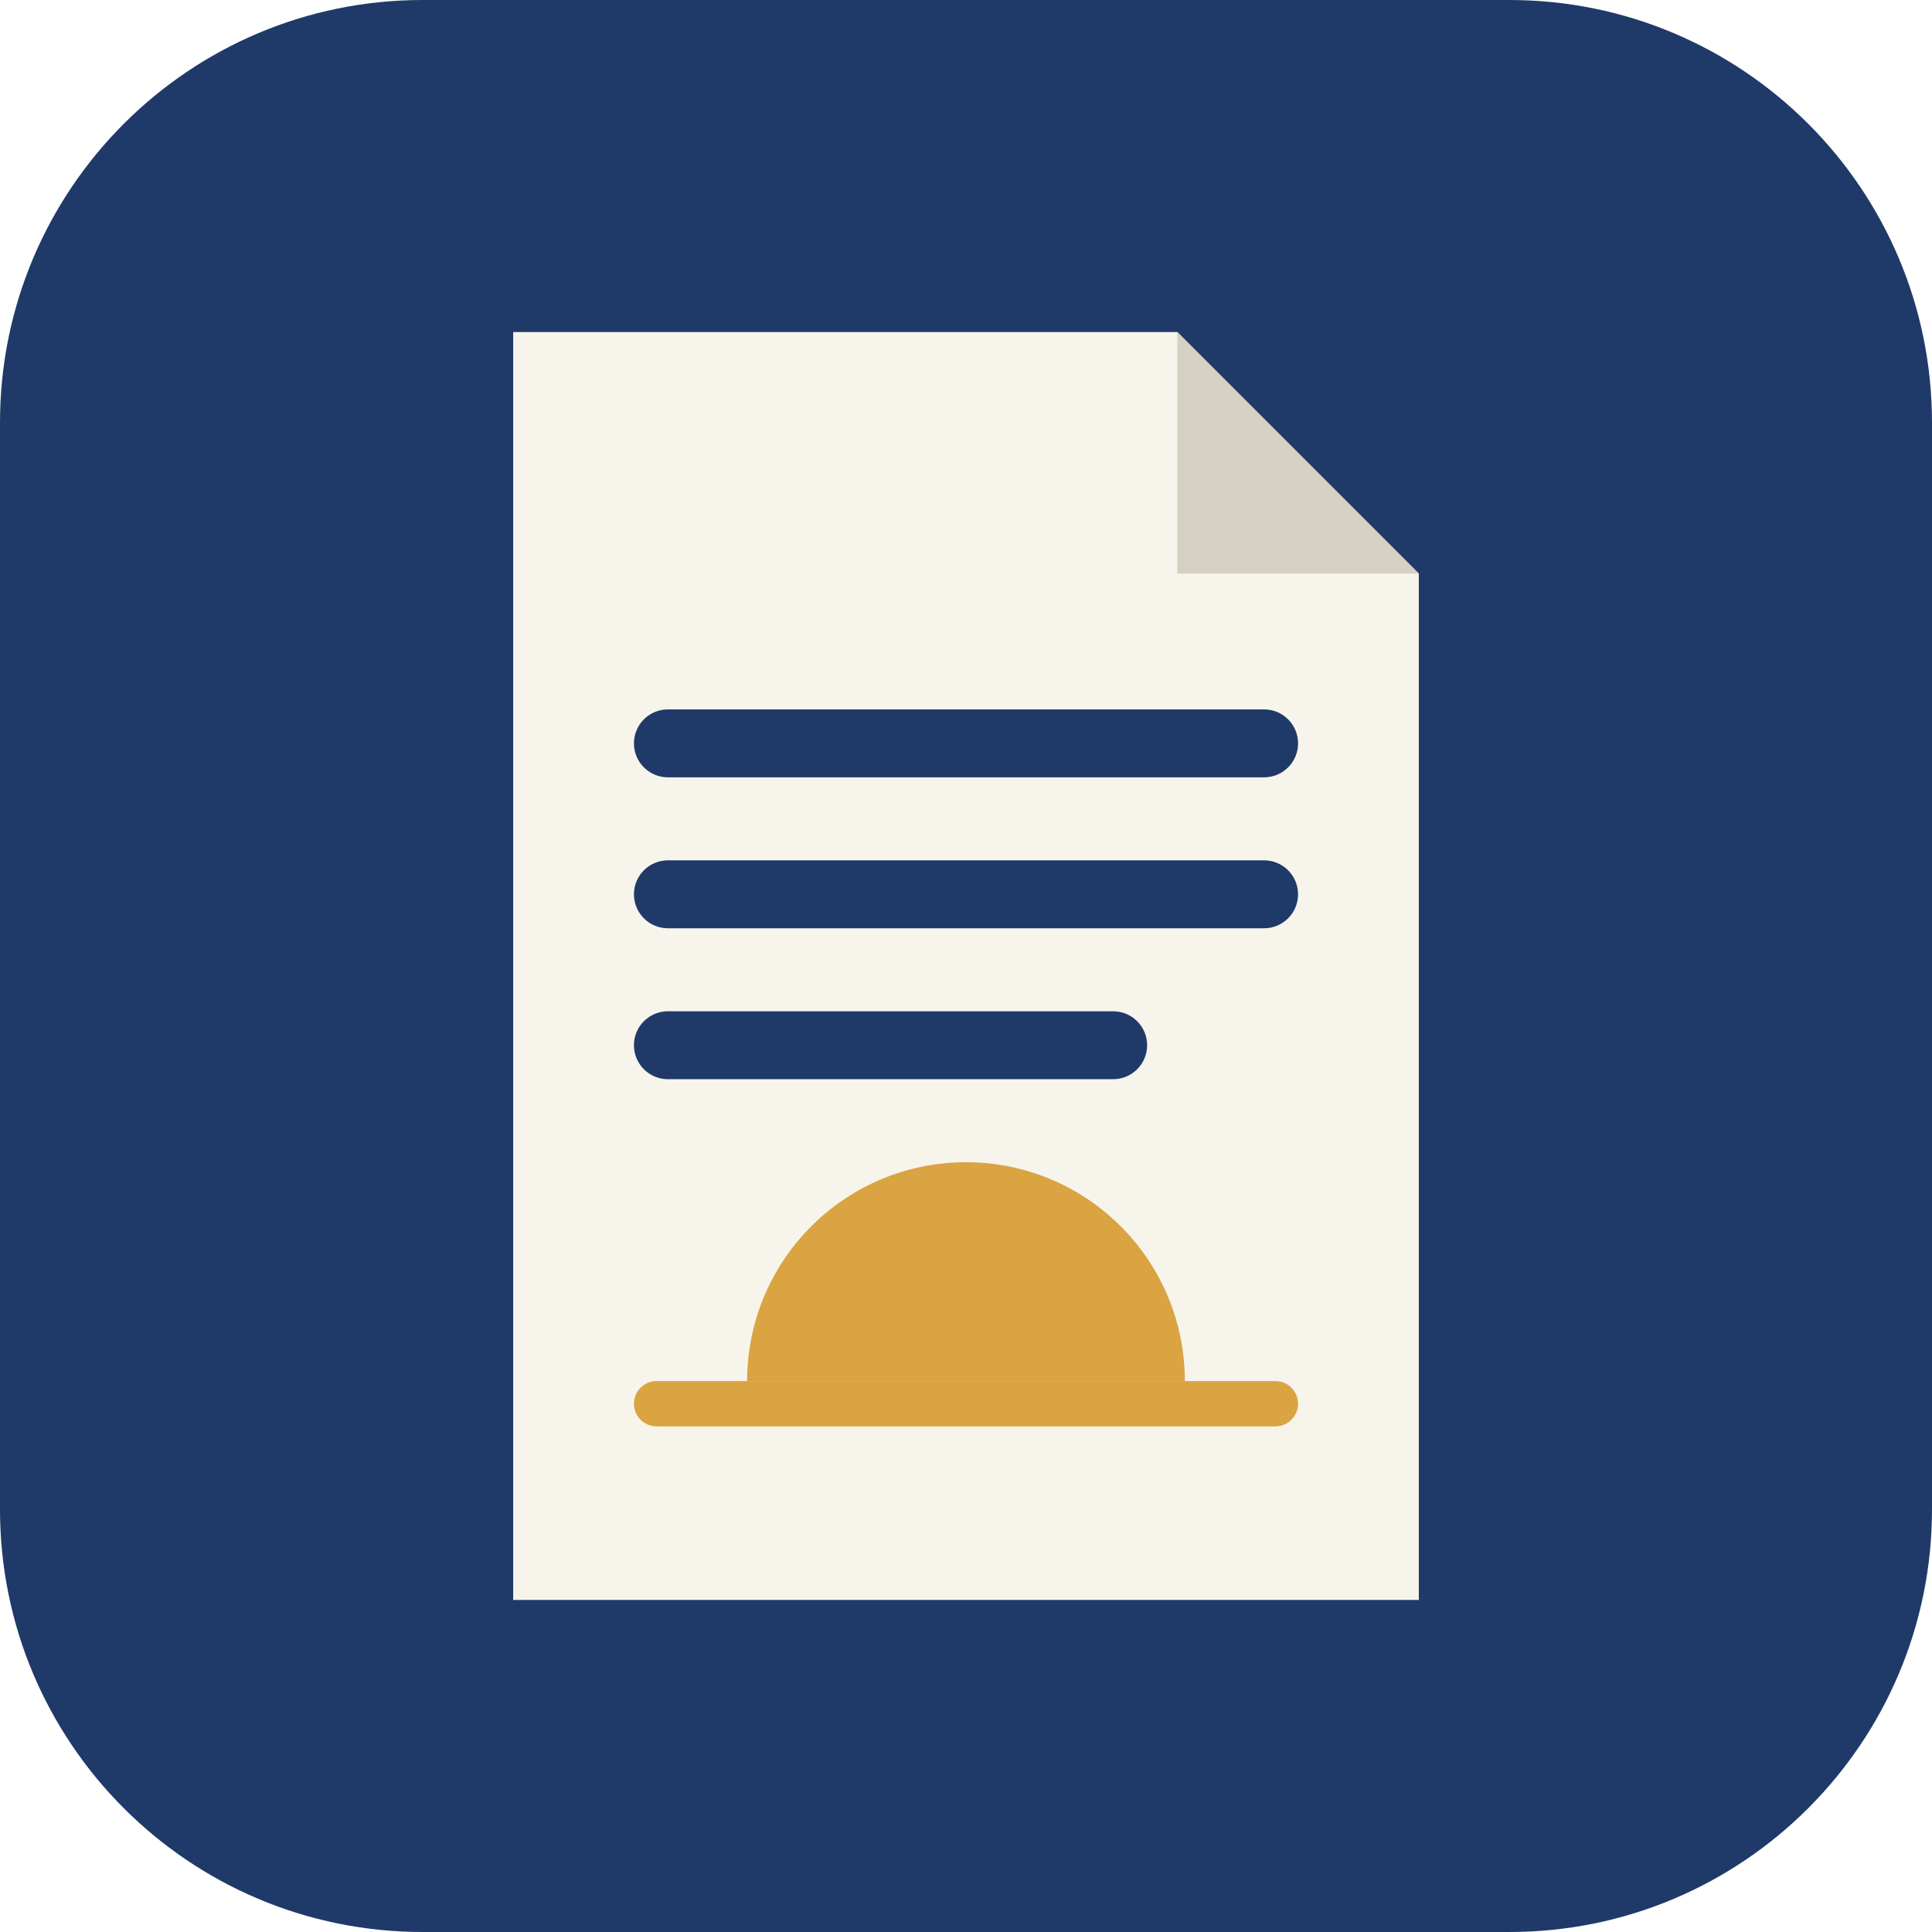
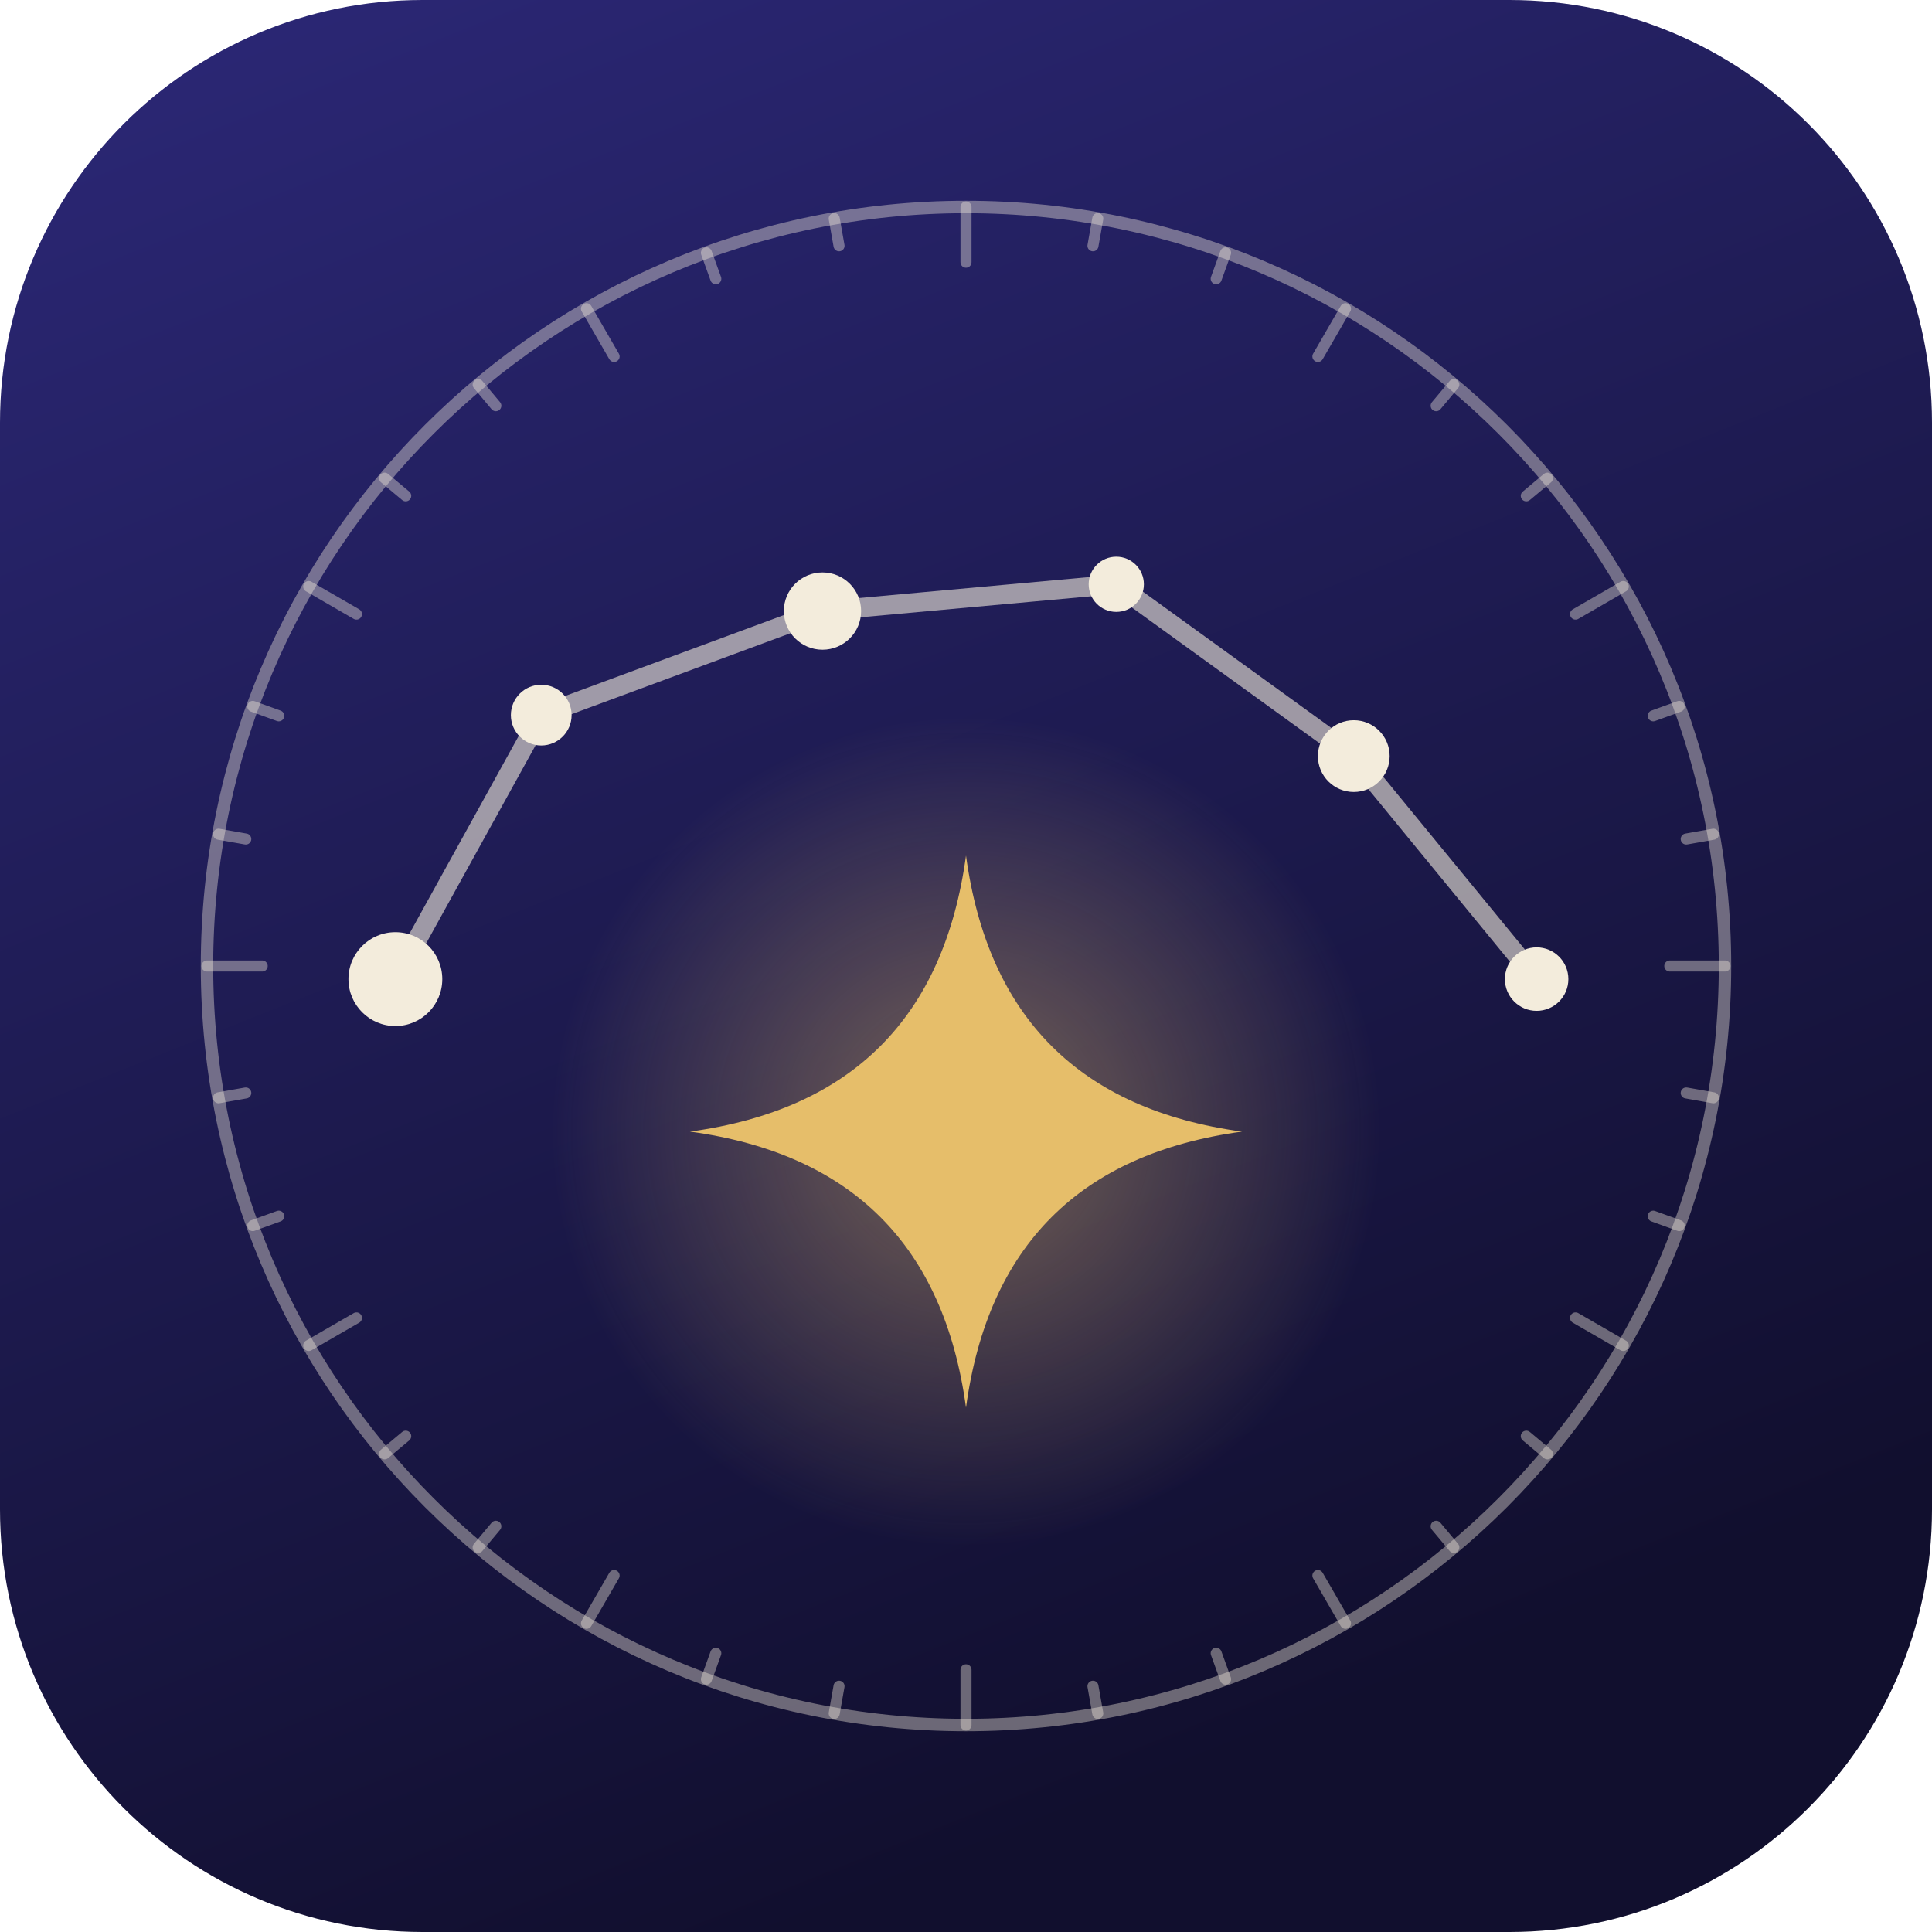
- <svg xmlns="http://www.w3.org/2000/svg" viewBox="0 0 512 512" width="512" height="512">
-   <rect width="512" height="512" rx="112" fill="#1f3a68" />
-   <polygon points="136,88 312,88 376,152 376,424 136,424" fill="#f7f4ec" />
-   <polygon points="312,88 312,152 376,152" fill="#d6d0c2" />
-   <rect x="168" y="188" width="176" height="18" rx="9" fill="#1f3a68" />
-   <rect x="168" y="228" width="176" height="18" rx="9" fill="#1f3a68" />
-   <rect x="168" y="268" width="136" height="18" rx="9" fill="#1f3a68" />
-   <path d="M198.0,366.0 A58.0,58.0 0 0 1 314.0,366.0 Z" fill="#d9a441" />
-   <rect x="168" y="366" width="176" height="12" rx="6" fill="#d9a441" />
+ <svg xmlns="http://www.w3.org/2000/svg" viewBox="4 4 112 112" width="512" height="512">
+   <defs>
+     <linearGradient id="field" x1="0" y1="0" x2=".4" y2="1">
+       <stop offset="0" stop-color="#2c2878" />
+       <stop offset="1" stop-color="#110f2e" />
+     </linearGradient>
+     <radialGradient id="halo">
+       <stop offset="0" stop-color="#e6be6a" stop-opacity=".45" />
+       <stop offset="1" stop-color="#e6be6a" stop-opacity="0" />
+     </radialGradient>
+   </defs>
+   <rect x="4" y="4" width="112" height="112" rx="24.5" fill="url(#field)" />
+   <g transform="translate(60 60) scale(0.8) translate(-60 -60)">
+     <circle cx="60" cy="60" r="55" fill="none" stroke="#f3ecdc" stroke-width="0.9" stroke-opacity="0.4" />
+     <polyline points="111,60 115,60" fill="none" stroke="#f3ecdc" stroke-width="0.8" stroke-opacity="0.4" stroke-linejoin="round" stroke-linecap="round" />
+     <polyline points="112.19,69.2 114.16,69.55" fill="none" stroke="#f3ecdc" stroke-width="0.8" stroke-opacity="0.4" stroke-linejoin="round" stroke-linecap="round" />
+     <polyline points="109.8,78.13 111.68,78.81" fill="none" stroke="#f3ecdc" stroke-width="0.8" stroke-opacity="0.4" stroke-linejoin="round" stroke-linecap="round" />
+     <polyline points="104.17,85.5 107.63,87.5" fill="none" stroke="#f3ecdc" stroke-width="0.8" stroke-opacity="0.4" stroke-linejoin="round" stroke-linecap="round" />
+     <polyline points="100.6,94.07 102.13,95.35" fill="none" stroke="#f3ecdc" stroke-width="0.8" stroke-opacity="0.4" stroke-linejoin="round" stroke-linecap="round" />
+     <polyline points="94.07,100.6 95.35,102.13" fill="none" stroke="#f3ecdc" stroke-width="0.8" stroke-opacity="0.4" stroke-linejoin="round" stroke-linecap="round" />
+     <polyline points="85.5,104.17 87.5,107.63" fill="none" stroke="#f3ecdc" stroke-width="0.8" stroke-opacity="0.4" stroke-linejoin="round" stroke-linecap="round" />
+     <polyline points="78.13,109.8 78.81,111.68" fill="none" stroke="#f3ecdc" stroke-width="0.8" stroke-opacity="0.4" stroke-linejoin="round" stroke-linecap="round" />
+     <polyline points="69.2,112.19 69.55,114.16" fill="none" stroke="#f3ecdc" stroke-width="0.8" stroke-opacity="0.4" stroke-linejoin="round" stroke-linecap="round" />
+     <polyline points="60,111 60,115" fill="none" stroke="#f3ecdc" stroke-width="0.8" stroke-opacity="0.4" stroke-linejoin="round" stroke-linecap="round" />
+     <polyline points="50.8,112.19 50.45,114.16" fill="none" stroke="#f3ecdc" stroke-width="0.8" stroke-opacity="0.4" stroke-linejoin="round" stroke-linecap="round" />
+     <polyline points="41.87,109.8 41.19,111.68" fill="none" stroke="#f3ecdc" stroke-width="0.8" stroke-opacity="0.4" stroke-linejoin="round" stroke-linecap="round" />
+     <polyline points="34.5,104.17 32.5,107.63" fill="none" stroke="#f3ecdc" stroke-width="0.8" stroke-opacity="0.4" stroke-linejoin="round" stroke-linecap="round" />
+     <polyline points="25.93,100.6 24.65,102.13" fill="none" stroke="#f3ecdc" stroke-width="0.8" stroke-opacity="0.4" stroke-linejoin="round" stroke-linecap="round" />
+     <polyline points="19.4,94.07 17.87,95.35" fill="none" stroke="#f3ecdc" stroke-width="0.8" stroke-opacity="0.4" stroke-linejoin="round" stroke-linecap="round" />
+     <polyline points="15.83,85.5 12.37,87.5" fill="none" stroke="#f3ecdc" stroke-width="0.8" stroke-opacity="0.4" stroke-linejoin="round" stroke-linecap="round" />
+     <polyline points="10.2,78.13 8.32,78.81" fill="none" stroke="#f3ecdc" stroke-width="0.8" stroke-opacity="0.4" stroke-linejoin="round" stroke-linecap="round" />
+     <polyline points="7.81,69.2 5.84,69.55" fill="none" stroke="#f3ecdc" stroke-width="0.8" stroke-opacity="0.4" stroke-linejoin="round" stroke-linecap="round" />
+     <polyline points="9,60 5,60" fill="none" stroke="#f3ecdc" stroke-width="0.8" stroke-opacity="0.4" stroke-linejoin="round" stroke-linecap="round" />
+     <polyline points="7.81,50.8 5.84,50.45" fill="none" stroke="#f3ecdc" stroke-width="0.8" stroke-opacity="0.4" stroke-linejoin="round" stroke-linecap="round" />
+     <polyline points="10.2,41.87 8.32,41.19" fill="none" stroke="#f3ecdc" stroke-width="0.8" stroke-opacity="0.4" stroke-linejoin="round" stroke-linecap="round" />
+     <polyline points="15.83,34.5 12.37,32.5" fill="none" stroke="#f3ecdc" stroke-width="0.8" stroke-opacity="0.4" stroke-linejoin="round" stroke-linecap="round" />
+     <polyline points="19.4,25.93 17.87,24.65" fill="none" stroke="#f3ecdc" stroke-width="0.8" stroke-opacity="0.4" stroke-linejoin="round" stroke-linecap="round" />
+     <polyline points="25.93,19.4 24.65,17.87" fill="none" stroke="#f3ecdc" stroke-width="0.8" stroke-opacity="0.4" stroke-linejoin="round" stroke-linecap="round" />
+     <polyline points="34.5,15.83 32.5,12.37" fill="none" stroke="#f3ecdc" stroke-width="0.8" stroke-opacity="0.4" stroke-linejoin="round" stroke-linecap="round" />
+     <polyline points="41.87,10.2 41.19,8.32" fill="none" stroke="#f3ecdc" stroke-width="0.8" stroke-opacity="0.4" stroke-linejoin="round" stroke-linecap="round" />
+     <polyline points="50.8,7.81 50.45,5.84" fill="none" stroke="#f3ecdc" stroke-width="0.8" stroke-opacity="0.4" stroke-linejoin="round" stroke-linecap="round" />
+     <polyline points="60,9 60,5" fill="none" stroke="#f3ecdc" stroke-width="0.8" stroke-opacity="0.4" stroke-linejoin="round" stroke-linecap="round" />
+     <polyline points="69.2,7.81 69.55,5.84" fill="none" stroke="#f3ecdc" stroke-width="0.8" stroke-opacity="0.4" stroke-linejoin="round" stroke-linecap="round" />
+     <polyline points="78.13,10.2 78.81,8.32" fill="none" stroke="#f3ecdc" stroke-width="0.8" stroke-opacity="0.4" stroke-linejoin="round" stroke-linecap="round" />
+     <polyline points="85.5,15.83 87.5,12.37" fill="none" stroke="#f3ecdc" stroke-width="0.8" stroke-opacity="0.4" stroke-linejoin="round" stroke-linecap="round" />
+     <polyline points="94.07,19.4 95.35,17.87" fill="none" stroke="#f3ecdc" stroke-width="0.8" stroke-opacity="0.4" stroke-linejoin="round" stroke-linecap="round" />
+     <polyline points="100.6,25.93 102.13,24.65" fill="none" stroke="#f3ecdc" stroke-width="0.8" stroke-opacity="0.4" stroke-linejoin="round" stroke-linecap="round" />
+     <polyline points="104.17,34.5 107.63,32.5" fill="none" stroke="#f3ecdc" stroke-width="0.8" stroke-opacity="0.4" stroke-linejoin="round" stroke-linecap="round" />
+     <polyline points="109.8,41.87 111.68,41.19" fill="none" stroke="#f3ecdc" stroke-width="0.8" stroke-opacity="0.4" stroke-linejoin="round" stroke-linecap="round" />
+     <polyline points="112.19,50.8 114.16,50.45" fill="none" stroke="#f3ecdc" stroke-width="0.8" stroke-opacity="0.4" stroke-linejoin="round" stroke-linecap="round" />
+     <polyline points="18.65,60.95 29.22,41.82 49.6,34.28 70.89,32.34 88.1,44.79 101.35,60.95" fill="none" stroke="#f3ecdc" stroke-width="1.4" stroke-opacity="0.6" stroke-linejoin="round" stroke-linecap="round" />
+     <circle cx="18.65" cy="60.95" r="3.4" fill="#f3ecdc" />
+     <circle cx="29.22" cy="41.82" r="2.2" fill="#f3ecdc" />
+     <circle cx="49.6" cy="34.28" r="2.8" fill="#f3ecdc" />
+     <circle cx="70.89" cy="32.34" r="2" fill="#f3ecdc" />
+     <circle cx="88.1" cy="44.79" r="2.6" fill="#f3ecdc" />
+     <circle cx="101.35" cy="60.95" r="2.3" fill="#f3ecdc" />
+     <circle cx="60" cy="72" r="30" fill="url(#halo)" />
+     <path d="M54.06,66.06 Q60,70.49 65.94,66.06 Q61.51,72 65.94,77.94 Q60,73.51 54.06,77.94 Q58.49,72 54.06,66.06Z" fill="#e6be6a" opacity=".85" />
+     <path d="M60,52 Q62.4,69.6 80,72 Q62.4,74.4 60,92 Q57.6,74.4 40,72 Q57.6,69.6 60,52Z" fill="#e6be6a" />
+   </g>
</svg>
